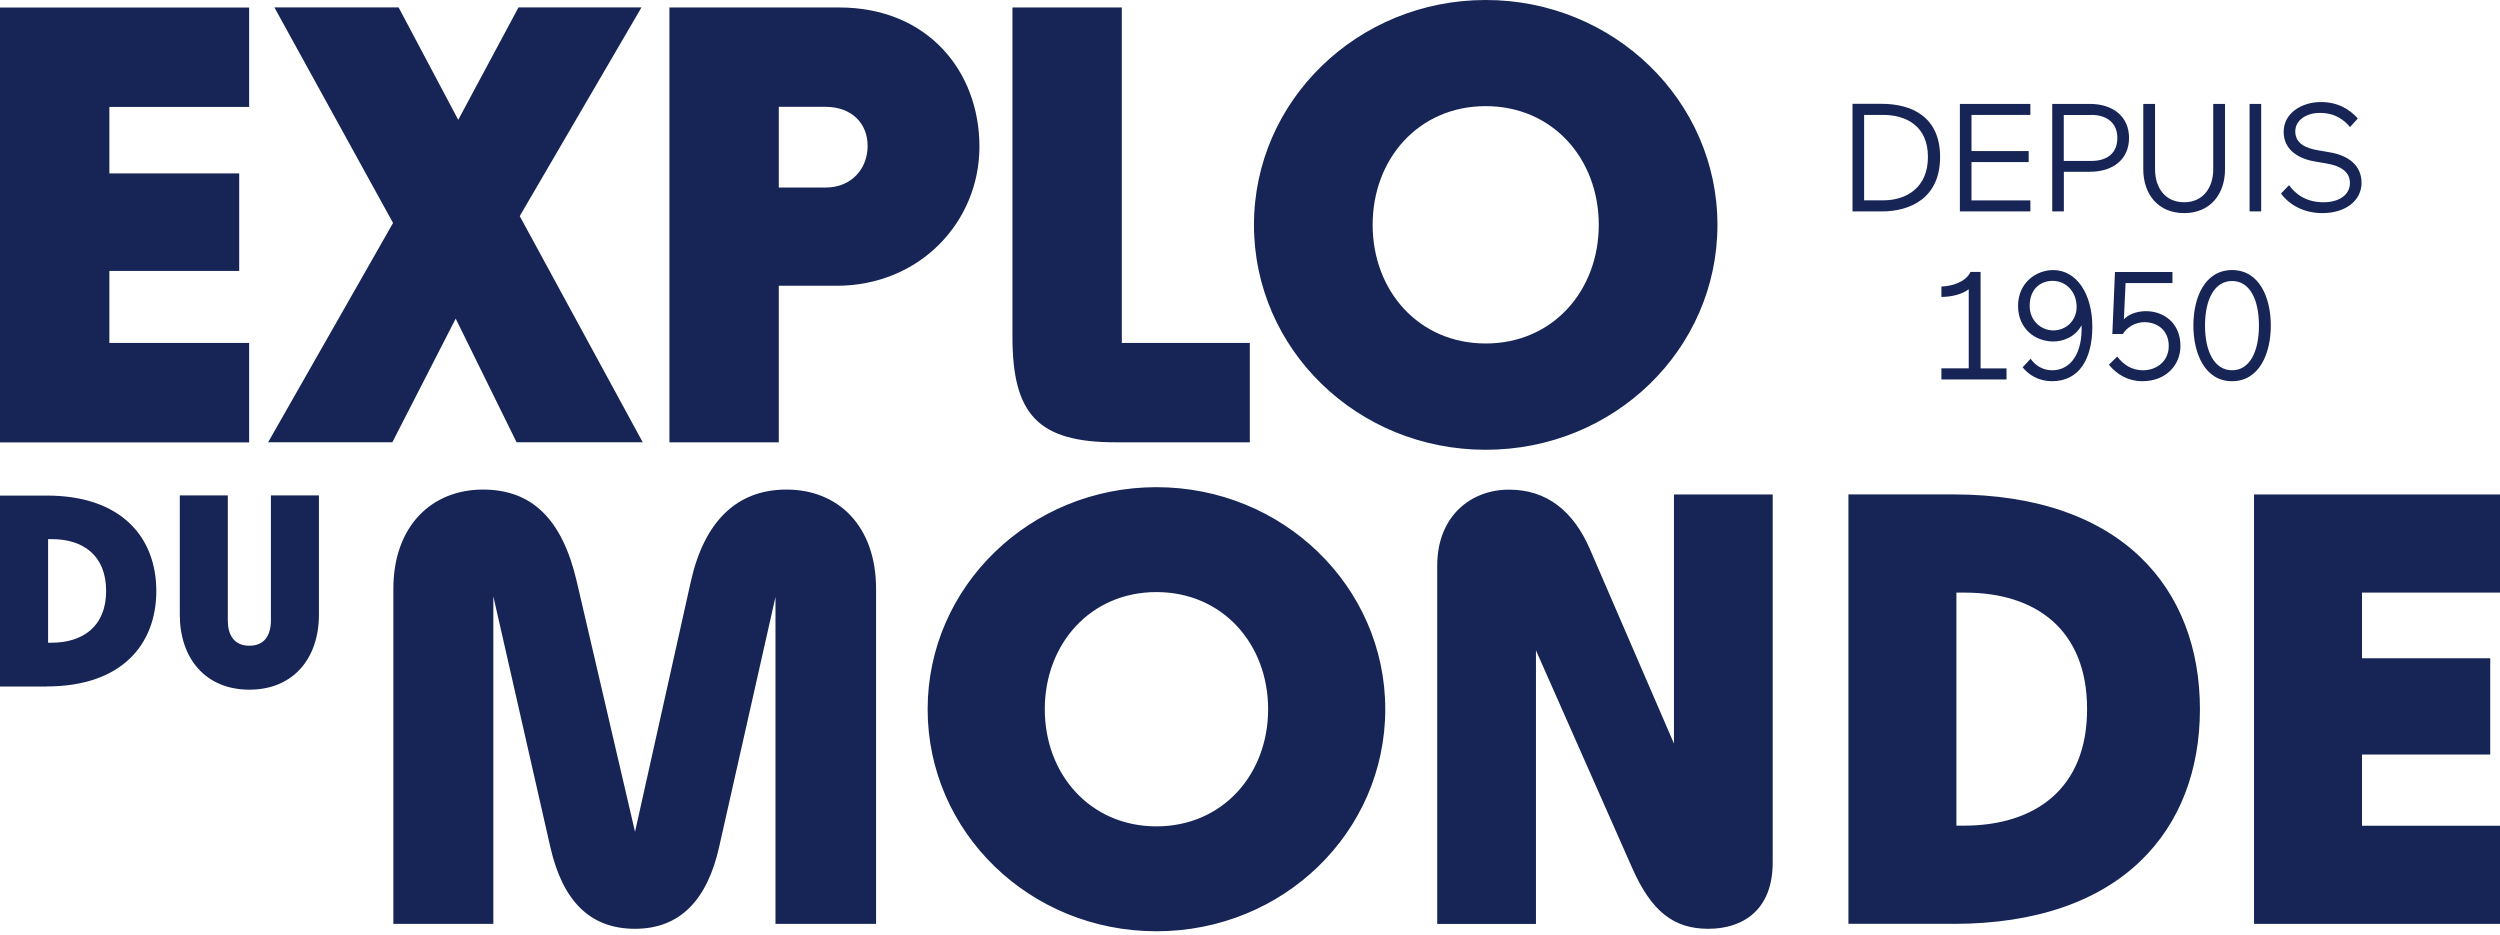
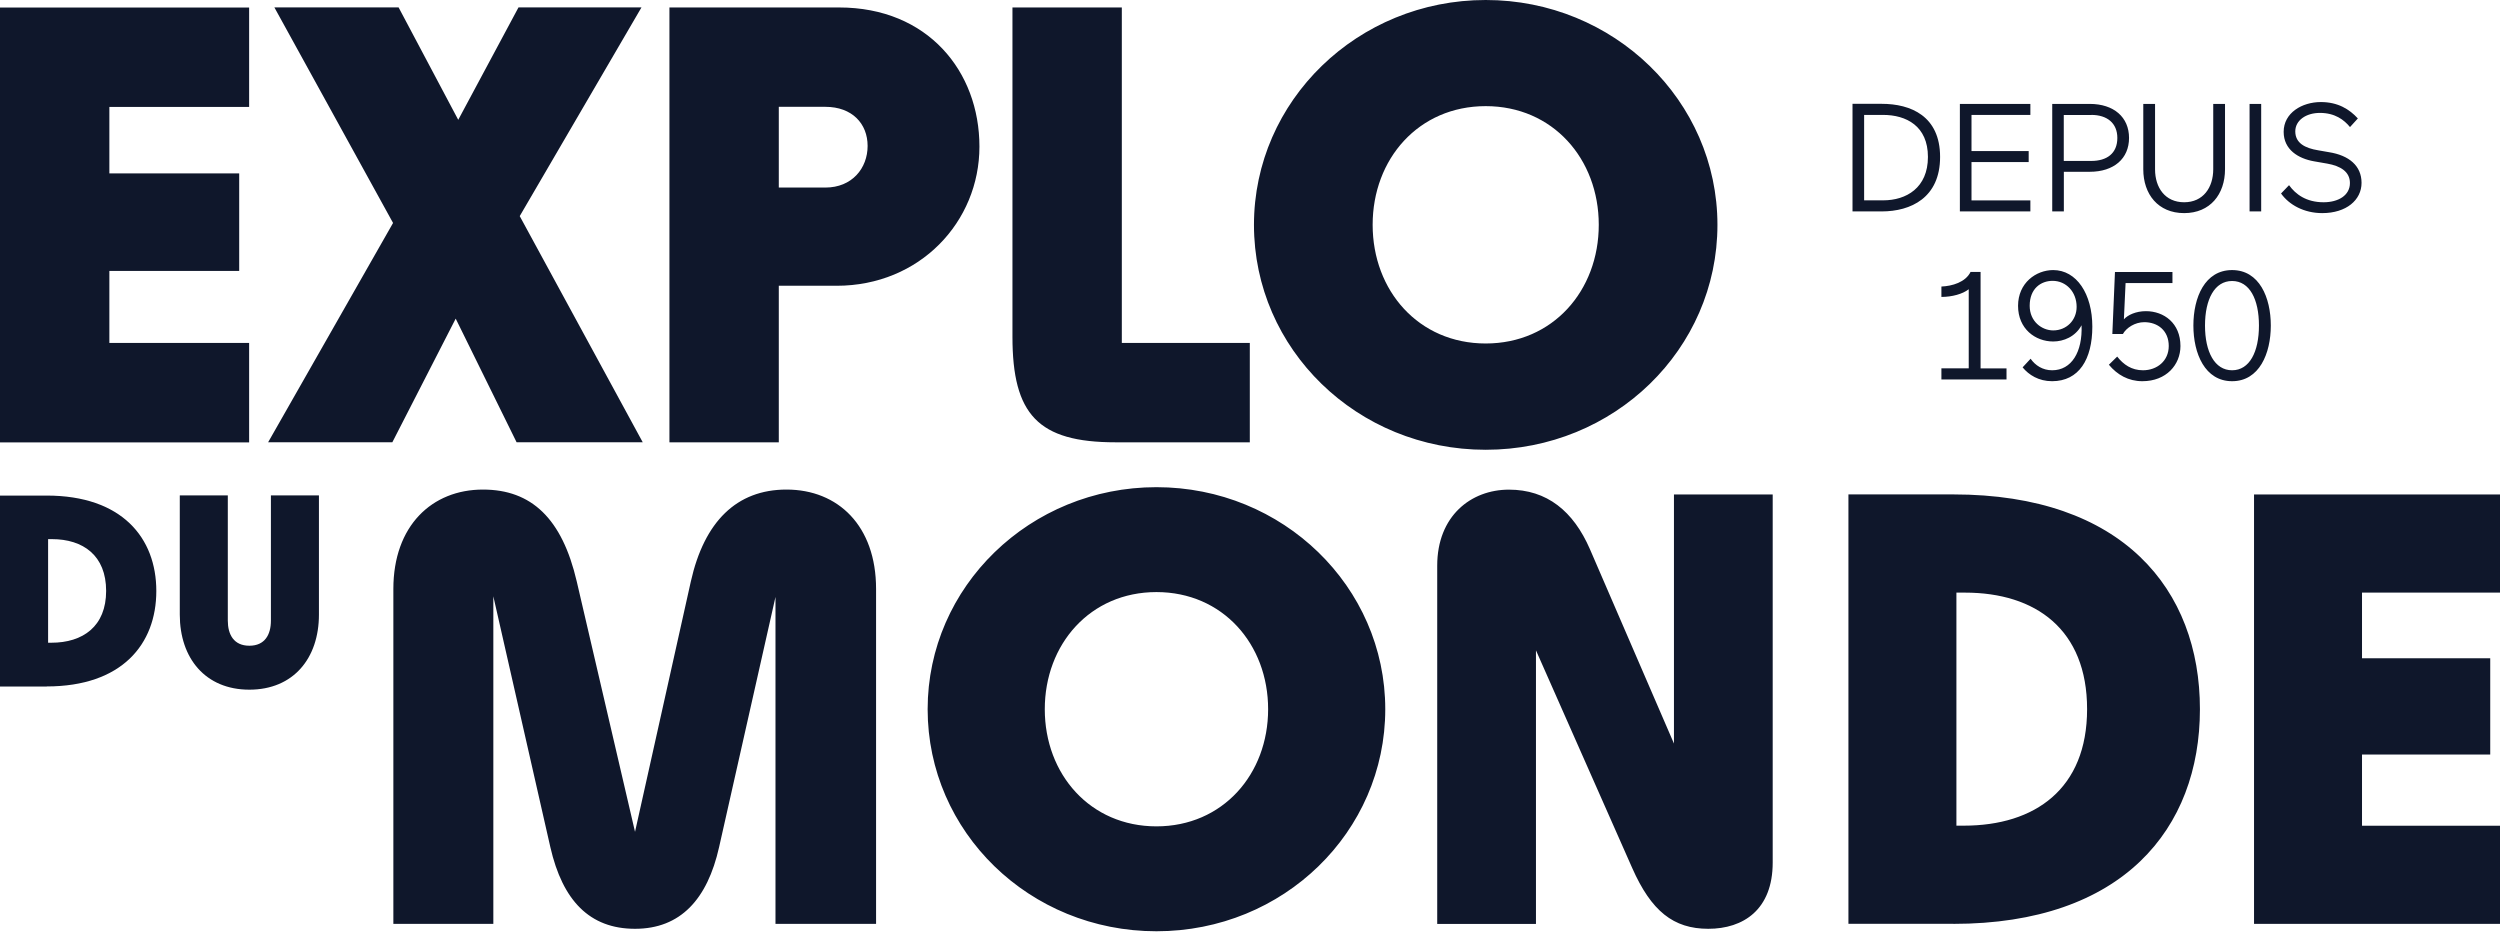
- <svg xmlns="http://www.w3.org/2000/svg" width="500" height="187" viewBox="0 0 500 187" fill="#162456">
+ <svg xmlns="http://www.w3.org/2000/svg" width="500" height="187" viewBox="0 0 500 187" fill="#0f172b">
  <path d="M438.677 65.112C438.677 70.715 440.986 76.241 446.419 76.241C451.853 76.241 454.162 70.715 454.162 65.112C454.162 59.509 451.868 54.014 446.419 54.014C440.97 54.014 438.677 59.478 438.677 65.112ZM451.791 65.112C451.791 70.361 449.914 74.055 446.419 74.055C442.925 74.055 441.001 70.361 441.001 65.112C441.001 59.863 442.91 56.199 446.419 56.199C449.929 56.199 451.791 59.863 451.791 65.112ZM433.751 69.191C433.751 72.208 431.381 74.055 428.595 74.055C426.317 74.055 424.685 72.916 423.438 71.315L421.776 72.947C423.438 74.948 425.67 76.241 428.472 76.241C433.274 76.241 436.091 72.931 436.091 69.206C436.091 64.619 432.782 62.233 429.18 62.233C427.179 62.233 425.547 63.003 424.777 63.865L425.116 56.615H434.49V54.398H422.992L422.468 66.805H424.577C425.254 65.574 426.978 64.434 428.856 64.434C431.565 64.434 433.751 66.128 433.751 69.206M410.647 66.082C408.369 66.082 405.937 64.296 405.937 61.156C405.937 57.708 408.184 56.169 410.524 56.169C413.233 56.169 415.326 58.385 415.326 61.371C415.326 64.05 413.294 66.082 410.647 66.082ZM410.647 54.014C407.199 54.014 403.612 56.584 403.612 61.171C403.612 65.758 407.045 68.298 410.647 68.298C412.709 68.298 415.08 67.344 416.311 65.05C416.527 70.391 414.31 74.055 410.431 74.055C408.523 74.055 407.045 73.07 406.121 71.746L404.521 73.47C405.752 74.978 407.738 76.241 410.416 76.241C415.773 76.241 418.466 71.885 418.466 65.327C418.466 58.77 415.311 54.014 410.631 54.014M388.281 73.686V75.887H401.303V73.686H396.116V54.383H394.115C393.099 56.446 390.452 57.215 388.281 57.308V59.386C390.405 59.386 392.545 58.801 393.746 57.846V73.67H388.281V73.686Z" />
  <path d="M465.46 32.725C468.076 33.187 469.985 34.326 469.985 36.604C469.985 39.098 467.645 40.452 464.721 40.452C461.242 40.452 459.118 38.852 457.809 37.035L456.209 38.698C457.809 40.945 460.78 42.623 464.444 42.623C469.277 42.623 472.309 39.991 472.309 36.574C472.309 33.156 469.8 31.063 465.767 30.432L463.643 30.062C460.996 29.631 459.056 28.615 459.056 26.276C459.056 24.09 461.18 22.581 463.982 22.581C466.999 22.581 468.815 23.967 470 25.414L471.57 23.69C469.877 21.843 467.584 20.411 464.167 20.411C460.411 20.411 456.732 22.566 456.732 26.368C456.732 29.939 459.657 31.709 462.812 32.264L465.46 32.725ZM449.913 42.284H452.237V20.781H449.913V42.284ZM442.648 33.849C442.648 37.497 440.647 40.452 436.829 40.452C433.012 40.452 431.011 37.512 431.011 33.88V20.781H428.656V33.849C428.656 38.852 431.626 42.623 436.829 42.623C442.032 42.623 445.003 38.852 445.003 33.849V20.781H442.648V33.849ZM418.266 22.982C421.406 22.982 423.468 24.613 423.468 27.584C423.468 30.709 421.344 32.187 418.266 32.187H412.755V22.997H418.266V22.982ZM417.942 34.357C422.776 34.357 425.808 31.725 425.808 27.584C425.808 23.444 422.776 20.781 417.942 20.781H410.446V42.284H412.77V34.357H417.942ZM391.975 42.284H406.075V40.083H394.299V32.417H405.736V30.216H394.299V22.982H406.075V20.781H391.975V42.284ZM376.613 22.982C381.246 22.982 385.587 25.198 385.587 31.386C385.587 37.574 381.246 40.068 376.644 40.068H372.826V22.982H376.613ZM370.502 42.284H376.336C382.154 42.284 388.019 39.56 388.019 31.386C388.019 23.213 382.154 20.765 376.336 20.765H370.502V42.269V42.284Z" />
  <path d="M49.872 137.934C58.661 137.934 63.787 131.669 63.787 122.926V99.083H54.182V124.127C54.182 126.913 52.981 129.145 49.872 129.145C46.763 129.145 45.562 126.913 45.562 124.127V99.083H35.957V122.926C35.957 131.654 41.083 137.934 49.872 137.934Z" />
  <path d="M297.141 68.698C283.718 68.698 274.529 58.138 274.529 44.962C274.529 31.786 283.718 21.227 297.141 21.227C310.563 21.227 319.753 31.786 319.753 44.962C319.753 58.138 310.563 68.698 297.141 68.698ZM297.141 89.955C322.862 89.955 343.488 69.821 343.488 44.977C343.488 20.134 322.739 0 297.141 0C271.543 0 250.793 20.134 250.793 44.977C250.793 69.821 271.419 89.955 297.141 89.955ZM249.962 88.462V68.59H224.364V1.493H202.491V67.343C202.491 82.874 207.586 88.462 223.117 88.462H249.947H249.962ZM155.759 21.365H165.071C170.413 21.365 173.522 24.721 173.522 29.185C173.522 33.648 170.413 37.512 165.071 37.512H155.759V21.365ZM155.759 88.462V57.153H167.319C183.974 57.153 195.887 44.362 195.887 29.323C195.887 14.284 185.574 1.493 167.811 1.493H133.886V88.462H155.759ZM103.947 43.223L128.298 1.478H103.701L91.648 23.966L79.719 1.478H54.875L78.611 44.593L53.628 88.447H78.472L91.14 63.726L103.316 88.447H128.544L103.947 43.223ZM49.826 88.462V68.59H21.873V54.182H47.84V34.68H21.873V21.381H49.826V1.508H0V88.477H49.826V88.462Z" />
  <path d="M9.605 107.826H10.375C16.64 107.826 21.227 111.105 21.227 118.185C21.227 125.266 16.593 128.545 10.267 128.545H9.62V107.811L9.605 107.826ZM9.328 137.288C24.382 137.288 31.263 128.837 31.263 118.201C31.263 107.564 24.382 99.114 9.328 99.114H0V137.303H9.328V137.288Z" />
  <path d="M500.001 184.774V165.148H472.402V150.91H498.046V131.654H472.402V118.524H500.001V98.898H450.806V184.774H500.001ZM391.282 118.524H393.006C407.121 118.524 417.419 125.882 417.419 141.829C417.419 157.775 406.998 165.133 392.76 165.133H391.282V118.509V118.524ZM390.666 184.774C424.53 184.774 439.985 165.764 439.985 141.829C439.985 117.893 424.53 98.883 390.666 98.883H369.686V184.759H390.666V184.774ZM334.791 148.709L317.982 109.827C314.673 102.223 309.393 97.929 301.789 97.929C294.185 97.929 287.443 103.208 287.443 113.137V184.79H307.192V130.069L326.448 173.614C330.25 182.204 334.668 185.759 341.656 185.759C348.644 185.759 354.54 181.957 354.54 172.506V98.898H334.791V148.709ZM231.29 165.272C218.037 165.272 208.956 154.851 208.956 141.844C208.956 128.837 218.037 118.416 231.29 118.416C244.544 118.416 253.625 128.837 253.625 141.844C253.625 154.851 244.544 165.272 231.29 165.272ZM231.29 186.252C256.688 186.252 277.053 166.38 277.053 141.844C277.053 117.308 256.565 97.436 231.29 97.436C206.016 97.436 185.528 117.308 185.528 141.844C185.528 166.38 205.893 186.252 231.29 186.252ZM157.298 97.913C147.354 97.913 140.858 104.286 138.165 116.307L127.005 166.365L115.353 116.307C112.413 103.67 106.271 97.913 96.589 97.913C86.399 97.913 78.672 105.148 78.672 117.785V184.774H98.667V119.263L110.073 169.443C112.52 180.11 117.923 185.759 127.005 185.759C136.087 185.759 141.474 179.864 143.814 169.443L155.097 119.386V184.774H175.215V117.785C175.215 105.148 167.611 97.913 157.298 97.913Z" />
</svg>
